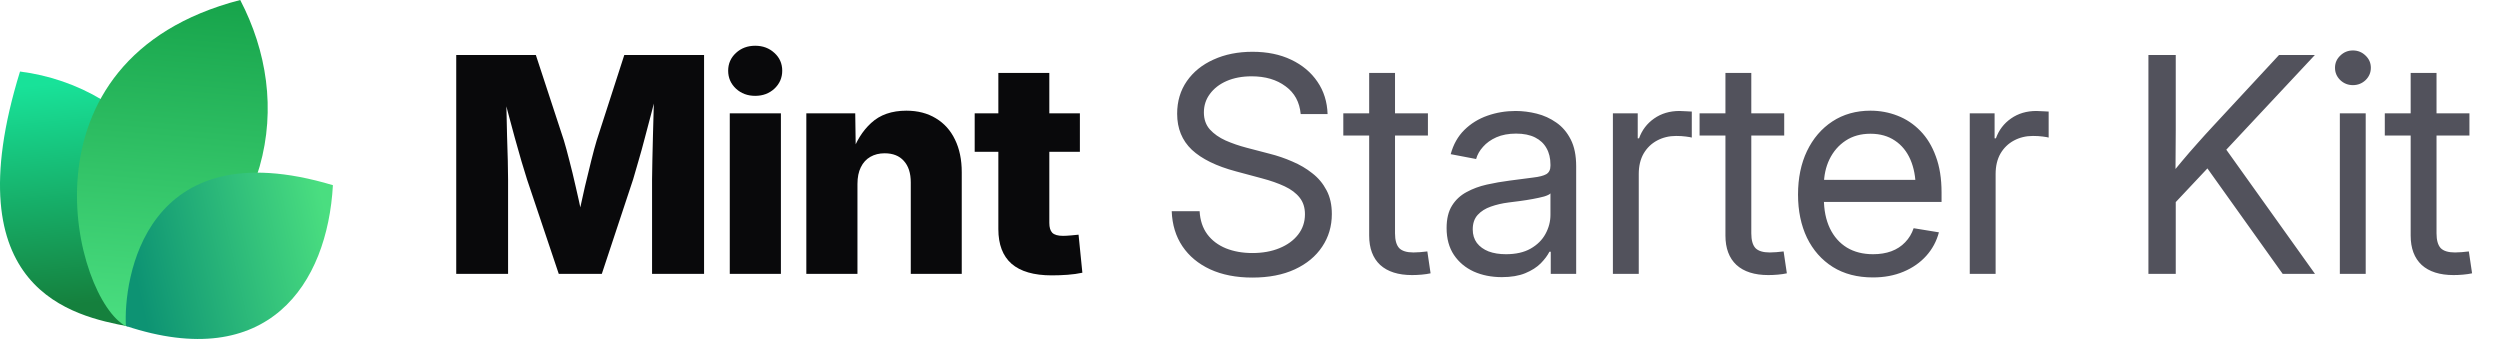
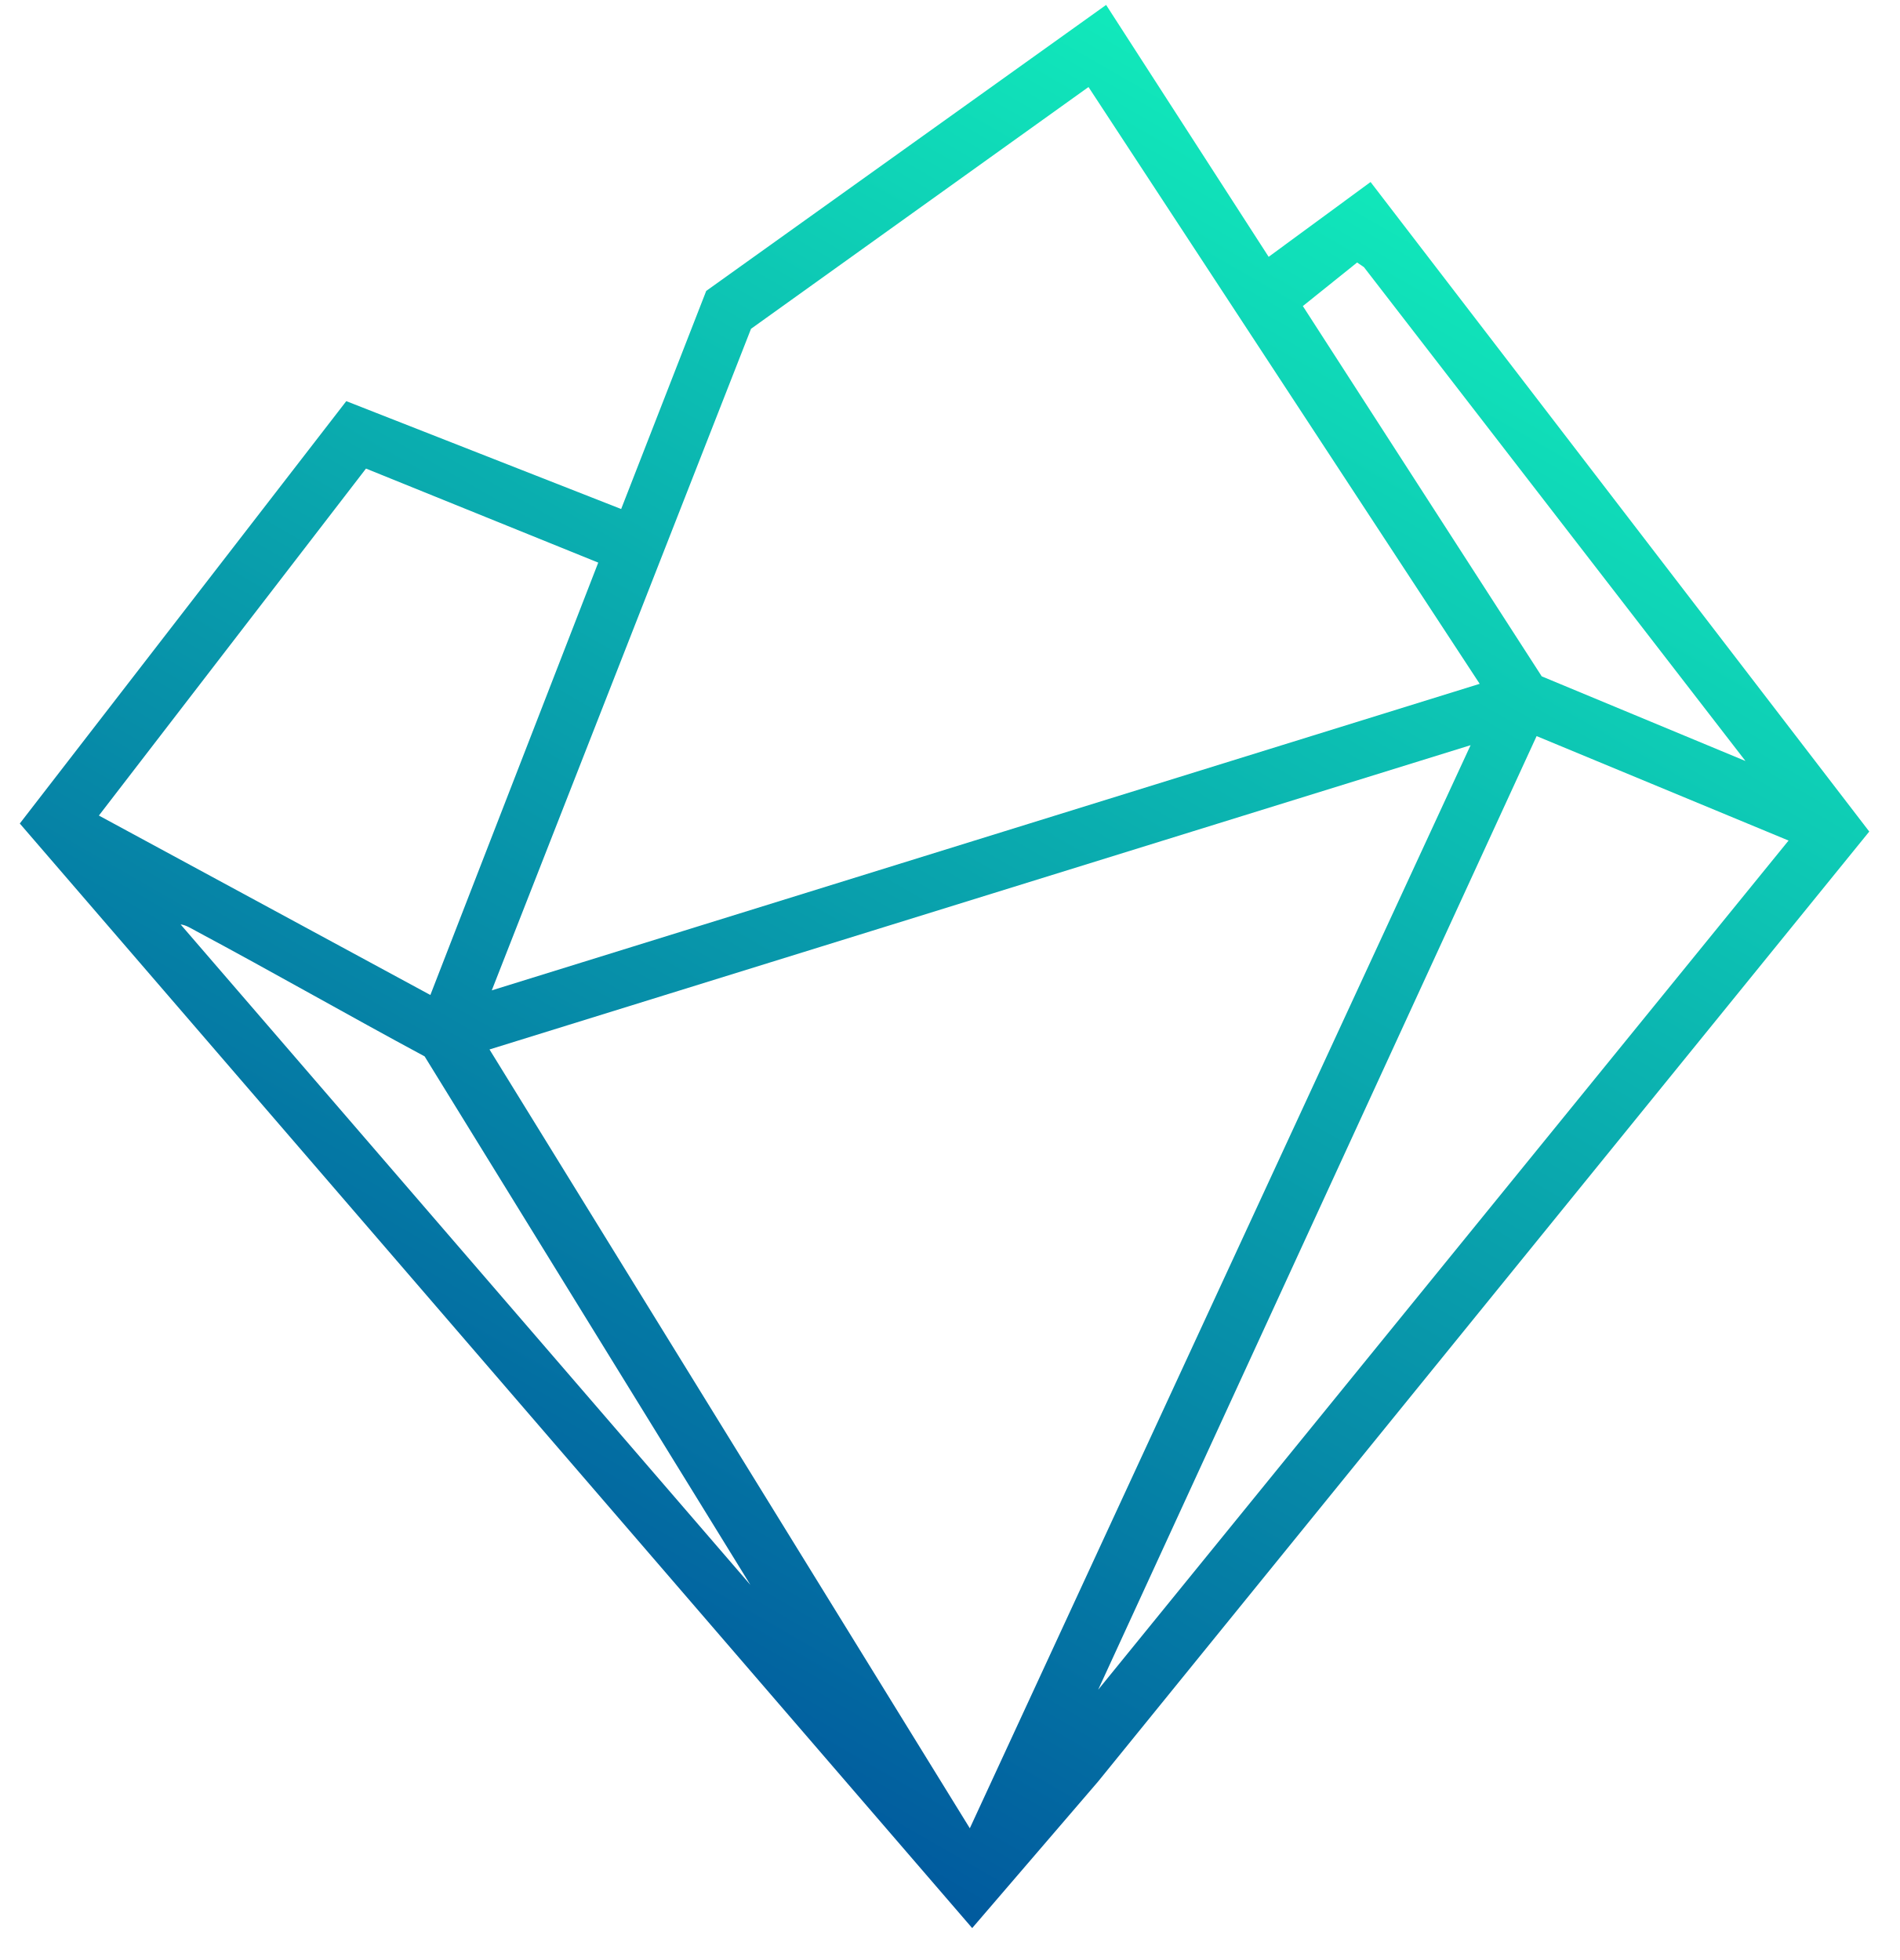
- <svg xmlns="http://www.w3.org/2000/svg" width="177" height="24" viewBox="0 0 177 24" fill="none">
-   <path d="M9.061 23.108C5.268 22.377 -3.391 20.627 1.417 5.064C9.634 6.099 16.973 14.064 9.061 23.108Z" fill="url(#paint0_linear_17557_2020)" />
-   <path d="M8.919 23.094C5.276 21.222 0.784 4.209 17.007 0C20.757 7.193 19.621 16.545 8.919 23.094Z" fill="url(#paint1_linear_17557_2020)" />
-   <path d="M8.914 23.079C8.735 19.882 10.159 9.085 23.57 13.111C23.181 20.123 18.984 26.418 8.914 23.079Z" fill="url(#paint2_linear_17557_2020)" />
-   <path d="M32.301 19.392V3.894H37.938L39.925 9.948C40.036 10.315 40.164 10.787 40.31 11.362C40.462 11.938 40.611 12.552 40.757 13.204C40.91 13.855 41.048 14.483 41.173 15.086C41.305 15.682 41.412 16.192 41.495 16.615H40.695C40.771 16.192 40.871 15.682 40.996 15.086C41.128 14.49 41.267 13.866 41.412 13.214C41.565 12.562 41.714 11.948 41.86 11.373C42.005 10.79 42.133 10.315 42.244 9.948L44.2 3.894H49.848V19.392H46.166V12.704C46.166 12.357 46.173 11.917 46.187 11.383C46.2 10.849 46.214 10.27 46.228 9.646C46.249 9.022 46.266 8.391 46.28 7.753C46.301 7.115 46.311 6.519 46.311 5.964H46.623C46.485 6.561 46.332 7.181 46.166 7.826C45.999 8.471 45.833 9.102 45.666 9.719C45.507 10.336 45.351 10.901 45.198 11.414C45.053 11.928 44.928 12.357 44.824 12.704L42.608 19.392H39.561L37.314 12.704C37.203 12.357 37.072 11.928 36.919 11.414C36.773 10.901 36.614 10.34 36.441 9.729C36.274 9.112 36.104 8.481 35.931 7.836C35.764 7.192 35.608 6.567 35.463 5.964H35.827C35.834 6.512 35.844 7.105 35.858 7.743C35.872 8.374 35.886 9.005 35.9 9.636C35.92 10.26 35.938 10.839 35.952 11.373C35.965 11.907 35.972 12.351 35.972 12.704V19.392H32.301ZM51.668 19.392V8.024H55.288V19.392H51.668ZM53.468 6.786C52.927 6.786 52.473 6.616 52.105 6.276C51.738 5.93 51.554 5.507 51.554 5.007C51.554 4.508 51.738 4.088 52.105 3.749C52.473 3.409 52.927 3.239 53.468 3.239C54.009 3.239 54.463 3.409 54.83 3.749C55.198 4.082 55.382 4.501 55.382 5.007C55.382 5.507 55.198 5.93 54.83 6.276C54.463 6.616 54.009 6.786 53.468 6.786ZM60.708 13.027V19.392H57.088V8.024H60.551L60.593 10.967H60.281C60.593 10.024 61.061 9.268 61.685 8.7C62.309 8.124 63.138 7.836 64.171 7.836C64.975 7.836 65.672 8.017 66.262 8.377C66.851 8.731 67.302 9.234 67.614 9.885C67.933 10.537 68.092 11.307 68.092 12.194V19.392H64.483V12.912C64.483 12.26 64.32 11.754 63.994 11.394C63.675 11.033 63.221 10.853 62.632 10.853C62.25 10.853 61.914 10.936 61.623 11.102C61.332 11.269 61.106 11.515 60.947 11.841C60.787 12.16 60.708 12.555 60.708 13.027ZM76.456 8.024V10.749H69.008V8.024H76.456ZM70.683 5.163H74.292V15.783C74.292 16.102 74.361 16.334 74.5 16.48C74.646 16.625 74.899 16.698 75.259 16.698C75.405 16.698 75.596 16.688 75.831 16.667C76.074 16.646 76.251 16.629 76.362 16.615L76.632 19.309C76.313 19.378 75.963 19.427 75.582 19.455C75.207 19.482 74.836 19.496 74.469 19.496C73.2 19.496 72.25 19.222 71.619 18.674C70.995 18.127 70.683 17.308 70.683 16.22V5.163Z" fill="#09090B" />
-   <path d="M88.667 19.652C87.523 19.652 86.528 19.458 85.682 19.07C84.843 18.681 84.188 18.137 83.716 17.437C83.245 16.736 82.992 15.908 82.957 14.951H84.933C84.968 15.596 85.148 16.14 85.474 16.584C85.8 17.021 86.24 17.354 86.795 17.582C87.35 17.804 87.974 17.915 88.667 17.915C89.388 17.915 90.026 17.801 90.581 17.572C91.143 17.343 91.583 17.024 91.902 16.615C92.228 16.199 92.391 15.717 92.391 15.169C92.391 14.698 92.266 14.306 92.017 13.994C91.767 13.675 91.413 13.408 90.956 13.193C90.498 12.978 89.954 12.787 89.323 12.621L87.502 12.132C86.123 11.765 85.082 11.255 84.382 10.603C83.689 9.944 83.342 9.095 83.342 8.055C83.342 7.174 83.571 6.404 84.028 5.746C84.486 5.087 85.117 4.577 85.921 4.217C86.726 3.849 87.645 3.666 88.678 3.666C89.718 3.666 90.63 3.853 91.413 4.227C92.204 4.602 92.824 5.122 93.275 5.787C93.726 6.446 93.965 7.209 93.993 8.076H92.089C92.013 7.23 91.656 6.574 91.018 6.11C90.387 5.638 89.586 5.403 88.615 5.403C87.95 5.403 87.36 5.513 86.847 5.735C86.341 5.957 85.946 6.262 85.661 6.651C85.377 7.032 85.235 7.469 85.235 7.961C85.235 8.447 85.377 8.849 85.661 9.168C85.946 9.48 86.317 9.74 86.774 9.948C87.232 10.149 87.724 10.319 88.251 10.457L89.884 10.884C90.439 11.023 90.977 11.206 91.496 11.435C92.023 11.657 92.495 11.934 92.911 12.267C93.334 12.593 93.67 12.995 93.92 13.474C94.17 13.945 94.294 14.504 94.294 15.149C94.294 16.015 94.066 16.788 93.608 17.468C93.157 18.148 92.512 18.681 91.673 19.07C90.834 19.458 89.832 19.652 88.667 19.652ZM101.097 8.024V9.594H95.106V8.024H101.097ZM96.937 5.163H98.767V16.521C98.767 17 98.865 17.347 99.059 17.562C99.26 17.77 99.6 17.874 100.078 17.874C100.21 17.874 100.366 17.867 100.546 17.853C100.733 17.832 100.903 17.815 101.056 17.801L101.285 19.351C101.097 19.392 100.886 19.423 100.65 19.444C100.414 19.465 100.189 19.475 99.974 19.475C98.996 19.475 98.244 19.236 97.717 18.758C97.197 18.272 96.937 17.579 96.937 16.677V5.163ZM106.33 19.621C105.595 19.621 104.932 19.489 104.343 19.226C103.754 18.955 103.285 18.564 102.939 18.05C102.592 17.53 102.419 16.896 102.419 16.147C102.419 15.495 102.547 14.965 102.804 14.556C103.06 14.146 103.403 13.828 103.833 13.599C104.263 13.363 104.742 13.186 105.269 13.068C105.796 12.95 106.333 12.857 106.881 12.787C107.574 12.69 108.132 12.617 108.555 12.569C108.978 12.52 109.287 12.441 109.481 12.33C109.675 12.212 109.772 12.014 109.772 11.737V11.654C109.772 11.203 109.679 10.815 109.492 10.489C109.311 10.163 109.041 9.91 108.68 9.729C108.32 9.549 107.872 9.459 107.338 9.459C106.805 9.459 106.34 9.546 105.945 9.719C105.556 9.892 105.241 10.118 104.998 10.395C104.755 10.665 104.593 10.953 104.509 11.258L102.71 10.915C102.897 10.222 103.22 9.65 103.677 9.199C104.135 8.748 104.679 8.412 105.31 8.19C105.941 7.968 106.607 7.857 107.307 7.857C107.8 7.857 108.295 7.92 108.795 8.044C109.301 8.169 109.765 8.381 110.188 8.679C110.611 8.97 110.951 9.369 111.208 9.875C111.464 10.374 111.593 11.005 111.593 11.768V19.392H109.793V17.822H109.7C109.568 18.085 109.363 18.359 109.086 18.643C108.809 18.921 108.444 19.153 107.994 19.34C107.543 19.527 106.988 19.621 106.33 19.621ZM106.621 17.998C107.321 17.998 107.904 17.867 108.368 17.603C108.84 17.333 109.19 16.986 109.419 16.563C109.654 16.133 109.772 15.682 109.772 15.211V13.692C109.703 13.769 109.554 13.841 109.325 13.911C109.096 13.973 108.829 14.032 108.524 14.088C108.226 14.143 107.921 14.192 107.609 14.233C107.304 14.275 107.033 14.309 106.798 14.337C106.354 14.393 105.938 14.49 105.549 14.628C105.168 14.76 104.86 14.954 104.624 15.211C104.388 15.467 104.27 15.811 104.27 16.241C104.27 16.615 104.367 16.934 104.561 17.198C104.762 17.461 105.04 17.662 105.393 17.801C105.747 17.933 106.156 17.998 106.621 17.998ZM114.193 19.392V8.024H115.951V9.792H116.045C116.253 9.209 116.61 8.741 117.116 8.388C117.622 8.034 118.219 7.857 118.905 7.857C119.058 7.857 119.217 7.864 119.384 7.878C119.55 7.885 119.682 7.892 119.779 7.899V9.74C119.716 9.719 119.578 9.695 119.363 9.667C119.155 9.639 118.922 9.625 118.666 9.625C118.174 9.625 117.726 9.733 117.324 9.948C116.922 10.163 116.603 10.471 116.367 10.874C116.138 11.276 116.024 11.758 116.024 12.319V19.392H114.193ZM126.322 8.024V9.594H120.33V8.024H126.322ZM122.161 5.163H123.992V16.521C123.992 17 124.089 17.347 124.283 17.562C124.484 17.77 124.824 17.874 125.302 17.874C125.434 17.874 125.59 17.867 125.77 17.853C125.958 17.832 126.127 17.815 126.28 17.801L126.509 19.351C126.322 19.392 126.11 19.423 125.874 19.444C125.639 19.465 125.413 19.475 125.198 19.475C124.221 19.475 123.468 19.236 122.941 18.758C122.421 18.272 122.161 17.579 122.161 16.677V5.163ZM132.604 19.642C131.502 19.642 130.555 19.396 129.765 18.903C128.974 18.404 128.364 17.714 127.934 16.834C127.511 15.946 127.3 14.927 127.3 13.775C127.3 12.611 127.511 11.584 127.934 10.697C128.364 9.802 128.964 9.102 129.734 8.596C130.51 8.089 131.408 7.836 132.428 7.836C133.1 7.836 133.738 7.954 134.341 8.19C134.952 8.426 135.489 8.783 135.954 9.261C136.425 9.74 136.793 10.343 137.056 11.071C137.327 11.792 137.462 12.645 137.462 13.63V14.296H128.433V12.735H136.463L135.631 13.297C135.631 12.541 135.506 11.876 135.257 11.3C135.007 10.725 134.643 10.277 134.165 9.958C133.686 9.632 133.107 9.469 132.428 9.469C131.748 9.469 131.162 9.632 130.67 9.958C130.177 10.284 129.796 10.725 129.526 11.279C129.262 11.827 129.13 12.441 129.13 13.12V14.046C129.13 14.864 129.273 15.572 129.557 16.168C129.841 16.757 130.243 17.211 130.763 17.53C131.283 17.842 131.901 17.998 132.615 17.998C133.093 17.998 133.523 17.929 133.905 17.79C134.293 17.645 134.619 17.433 134.882 17.156C135.153 16.879 135.354 16.546 135.486 16.157L137.275 16.449C137.108 17.08 136.81 17.634 136.38 18.113C135.95 18.591 135.413 18.966 134.768 19.236C134.123 19.507 133.402 19.642 132.604 19.642ZM139.459 19.392V8.024H141.217V9.792H141.311C141.519 9.209 141.876 8.741 142.382 8.388C142.888 8.034 143.485 7.857 144.171 7.857C144.324 7.857 144.483 7.864 144.649 7.878C144.816 7.885 144.948 7.892 145.045 7.899V9.74C144.982 9.719 144.844 9.695 144.629 9.667C144.421 9.639 144.188 9.625 143.932 9.625C143.439 9.625 142.992 9.733 142.59 9.948C142.188 10.163 141.869 10.471 141.633 10.874C141.404 11.276 141.29 11.758 141.29 12.319V19.392H139.459ZM153.429 14.961V12.715C153.783 12.257 154.136 11.82 154.49 11.404C154.844 10.981 155.204 10.565 155.572 10.156C155.939 9.74 156.314 9.327 156.695 8.918L161.355 3.894H163.893L157.277 10.967H157.184L153.429 14.961ZM152.108 19.392V3.894H154.043V9.241L154.022 12.559L154.043 13.505V19.392H152.108ZM161.615 19.392L155.967 11.477L157.173 9.969L163.903 19.392H161.615ZM165.661 19.392V8.024H167.492V19.392H165.661ZM166.587 6.027C166.24 6.027 165.942 5.909 165.692 5.673C165.443 5.43 165.318 5.139 165.318 4.799C165.318 4.459 165.443 4.172 165.692 3.936C165.942 3.693 166.24 3.572 166.587 3.572C166.934 3.572 167.232 3.693 167.482 3.936C167.731 4.172 167.856 4.459 167.856 4.799C167.856 5.139 167.731 5.43 167.482 5.673C167.232 5.909 166.934 6.027 166.587 6.027ZM174.836 8.024V9.594H168.844V8.024H174.836ZM170.675 5.163H172.506V16.521C172.506 17 172.603 17.347 172.797 17.562C172.998 17.77 173.338 17.874 173.816 17.874C173.948 17.874 174.104 17.867 174.284 17.853C174.472 17.832 174.641 17.815 174.794 17.801L175.023 19.351C174.836 19.392 174.624 19.423 174.388 19.444C174.153 19.465 173.927 19.475 173.712 19.475C172.735 19.475 171.982 19.236 171.455 18.758C170.935 18.272 170.675 17.579 170.675 16.677V5.163Z" fill="#52525C" />
+ <svg xmlns="http://www.w3.org/2000/svg" id="Layer_2" data-name="Layer 2" viewBox="0 0 200.57 206.97">
  <defs>
-     <linearGradient id="paint0_linear_17557_2020" x1="3.776" y1="5.916" x2="5.232" y2="21.559" gradientUnits="userSpaceOnUse">
-       <stop stop-color="#18E299" />
-       <stop offset="1" stop-color="#15803D" />
-     </linearGradient>
-     <linearGradient id="paint1_linear_17557_2020" x1="12.171" y1="-0.718" x2="10.19" y2="22.983" gradientUnits="userSpaceOnUse">
-       <stop stop-color="#16A34A" />
-       <stop offset="1" stop-color="#4ADE80" />
-     </linearGradient>
-     <linearGradient id="paint2_linear_17557_2020" x1="23.133" y1="15.353" x2="9.338" y2="18.52" gradientUnits="userSpaceOnUse">
-       <stop stop-color="#4ADE80" />
-       <stop offset="1" stop-color="#0D9373" />
+     <style>
+       .cls-1 {
+         fill: url(#linear-gradient);
+       }
+     </style>
+     <linearGradient id="linear-gradient" x1="50.14" y1="173.28" x2="141.6" y2="14.86" gradientUnits="userSpaceOnUse">
+       <stop offset="0" stop-color="#015a9e" />
+       <stop offset="1" stop-color="#11e9bb" />
    </linearGradient>
  </defs>
+   <path class="cls-1" d="M133.94,27.12l10.76-7.9,52.65,68.59-81.43,100.33-13.28,15.46L2.09,86.96l34.47-44.6,29.02,11.39,8.98-23.03L116.78.52l17.16,26.6ZM156.22,72.21L114.92,9.19l-35.63,25.53-27.37,69.86,104.3-32.37ZM184.28,80.36l-40.28-52.15-.72-.49-5.73,4.6,25.22,39.1,21.51,8.94ZM45.44,105.06l17.72-45.65-24.52-9.93-28.2,36.64,35,18.95ZM188.83,88.76l-26.6-11.03-46.29,100.7,72.89-89.67ZM155.26,78.69l-103.58,32.13,50.71,82.24,52.87-114.37ZM79.25,167.4l-34.42-55.85c-8.09-4.35-16.06-8.92-24.16-13.25-.49-.26-1.05-.63-1.6-.68l60.18,69.77Z" />
</svg>
